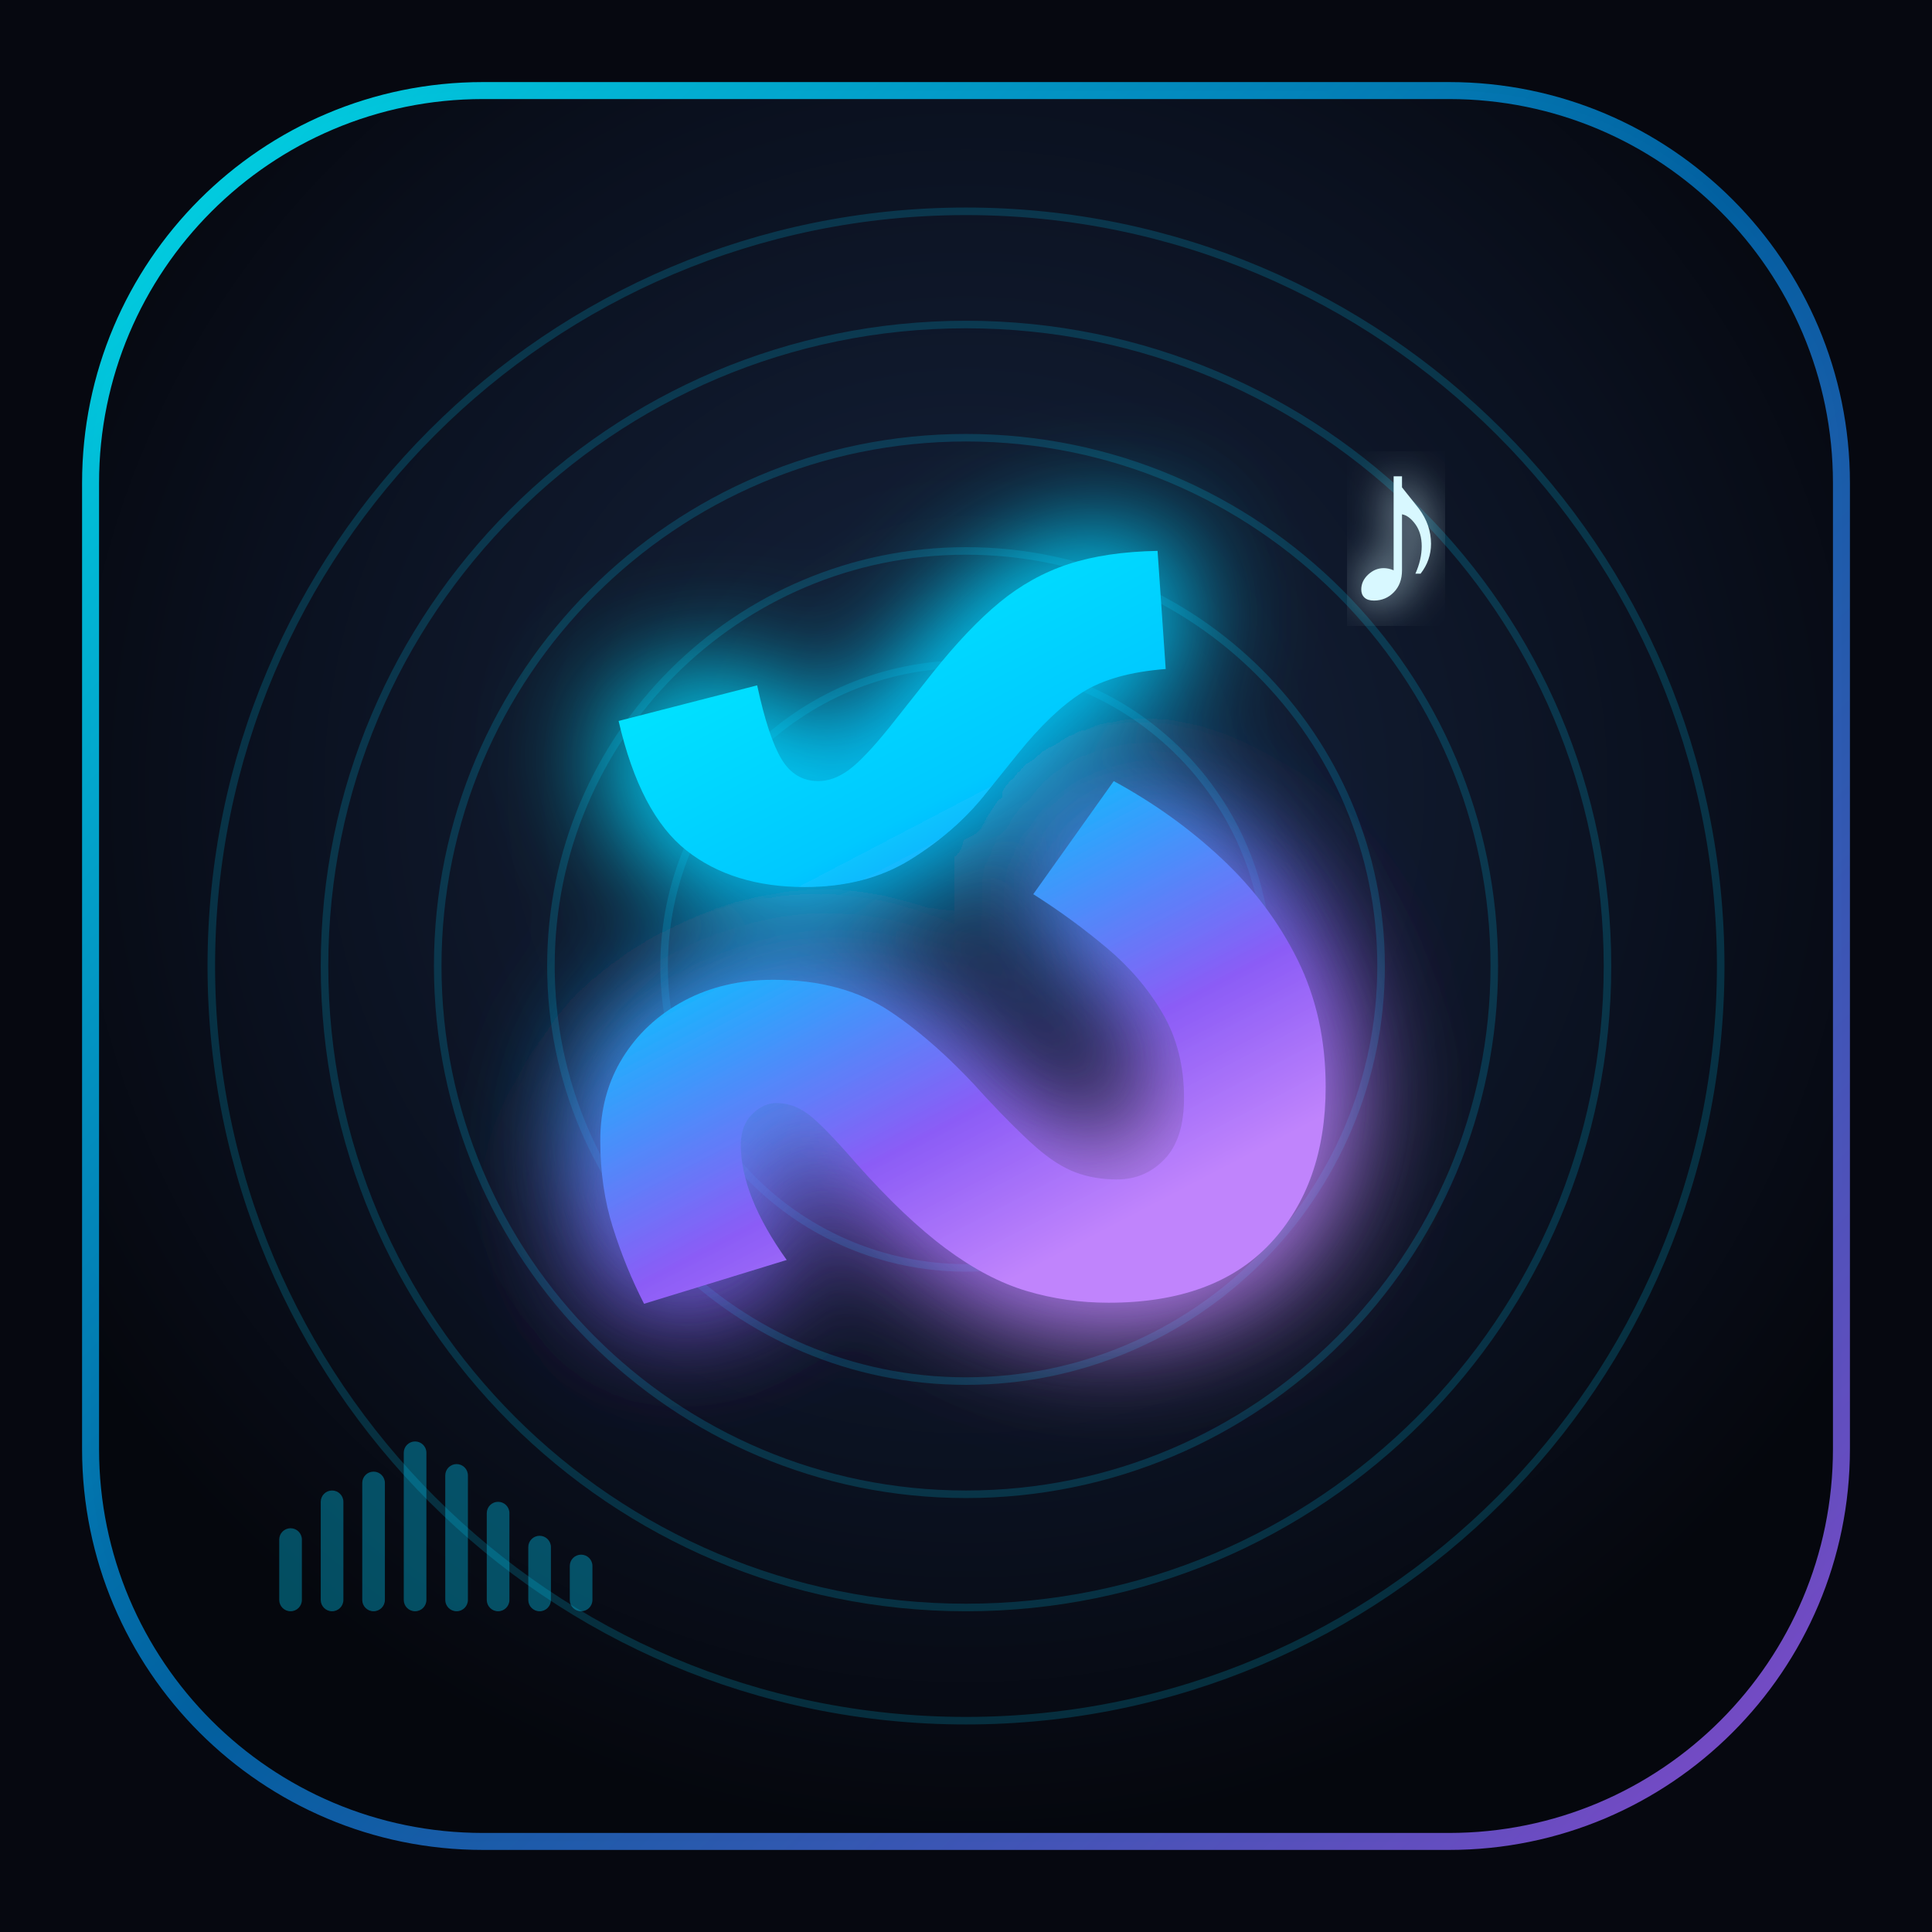
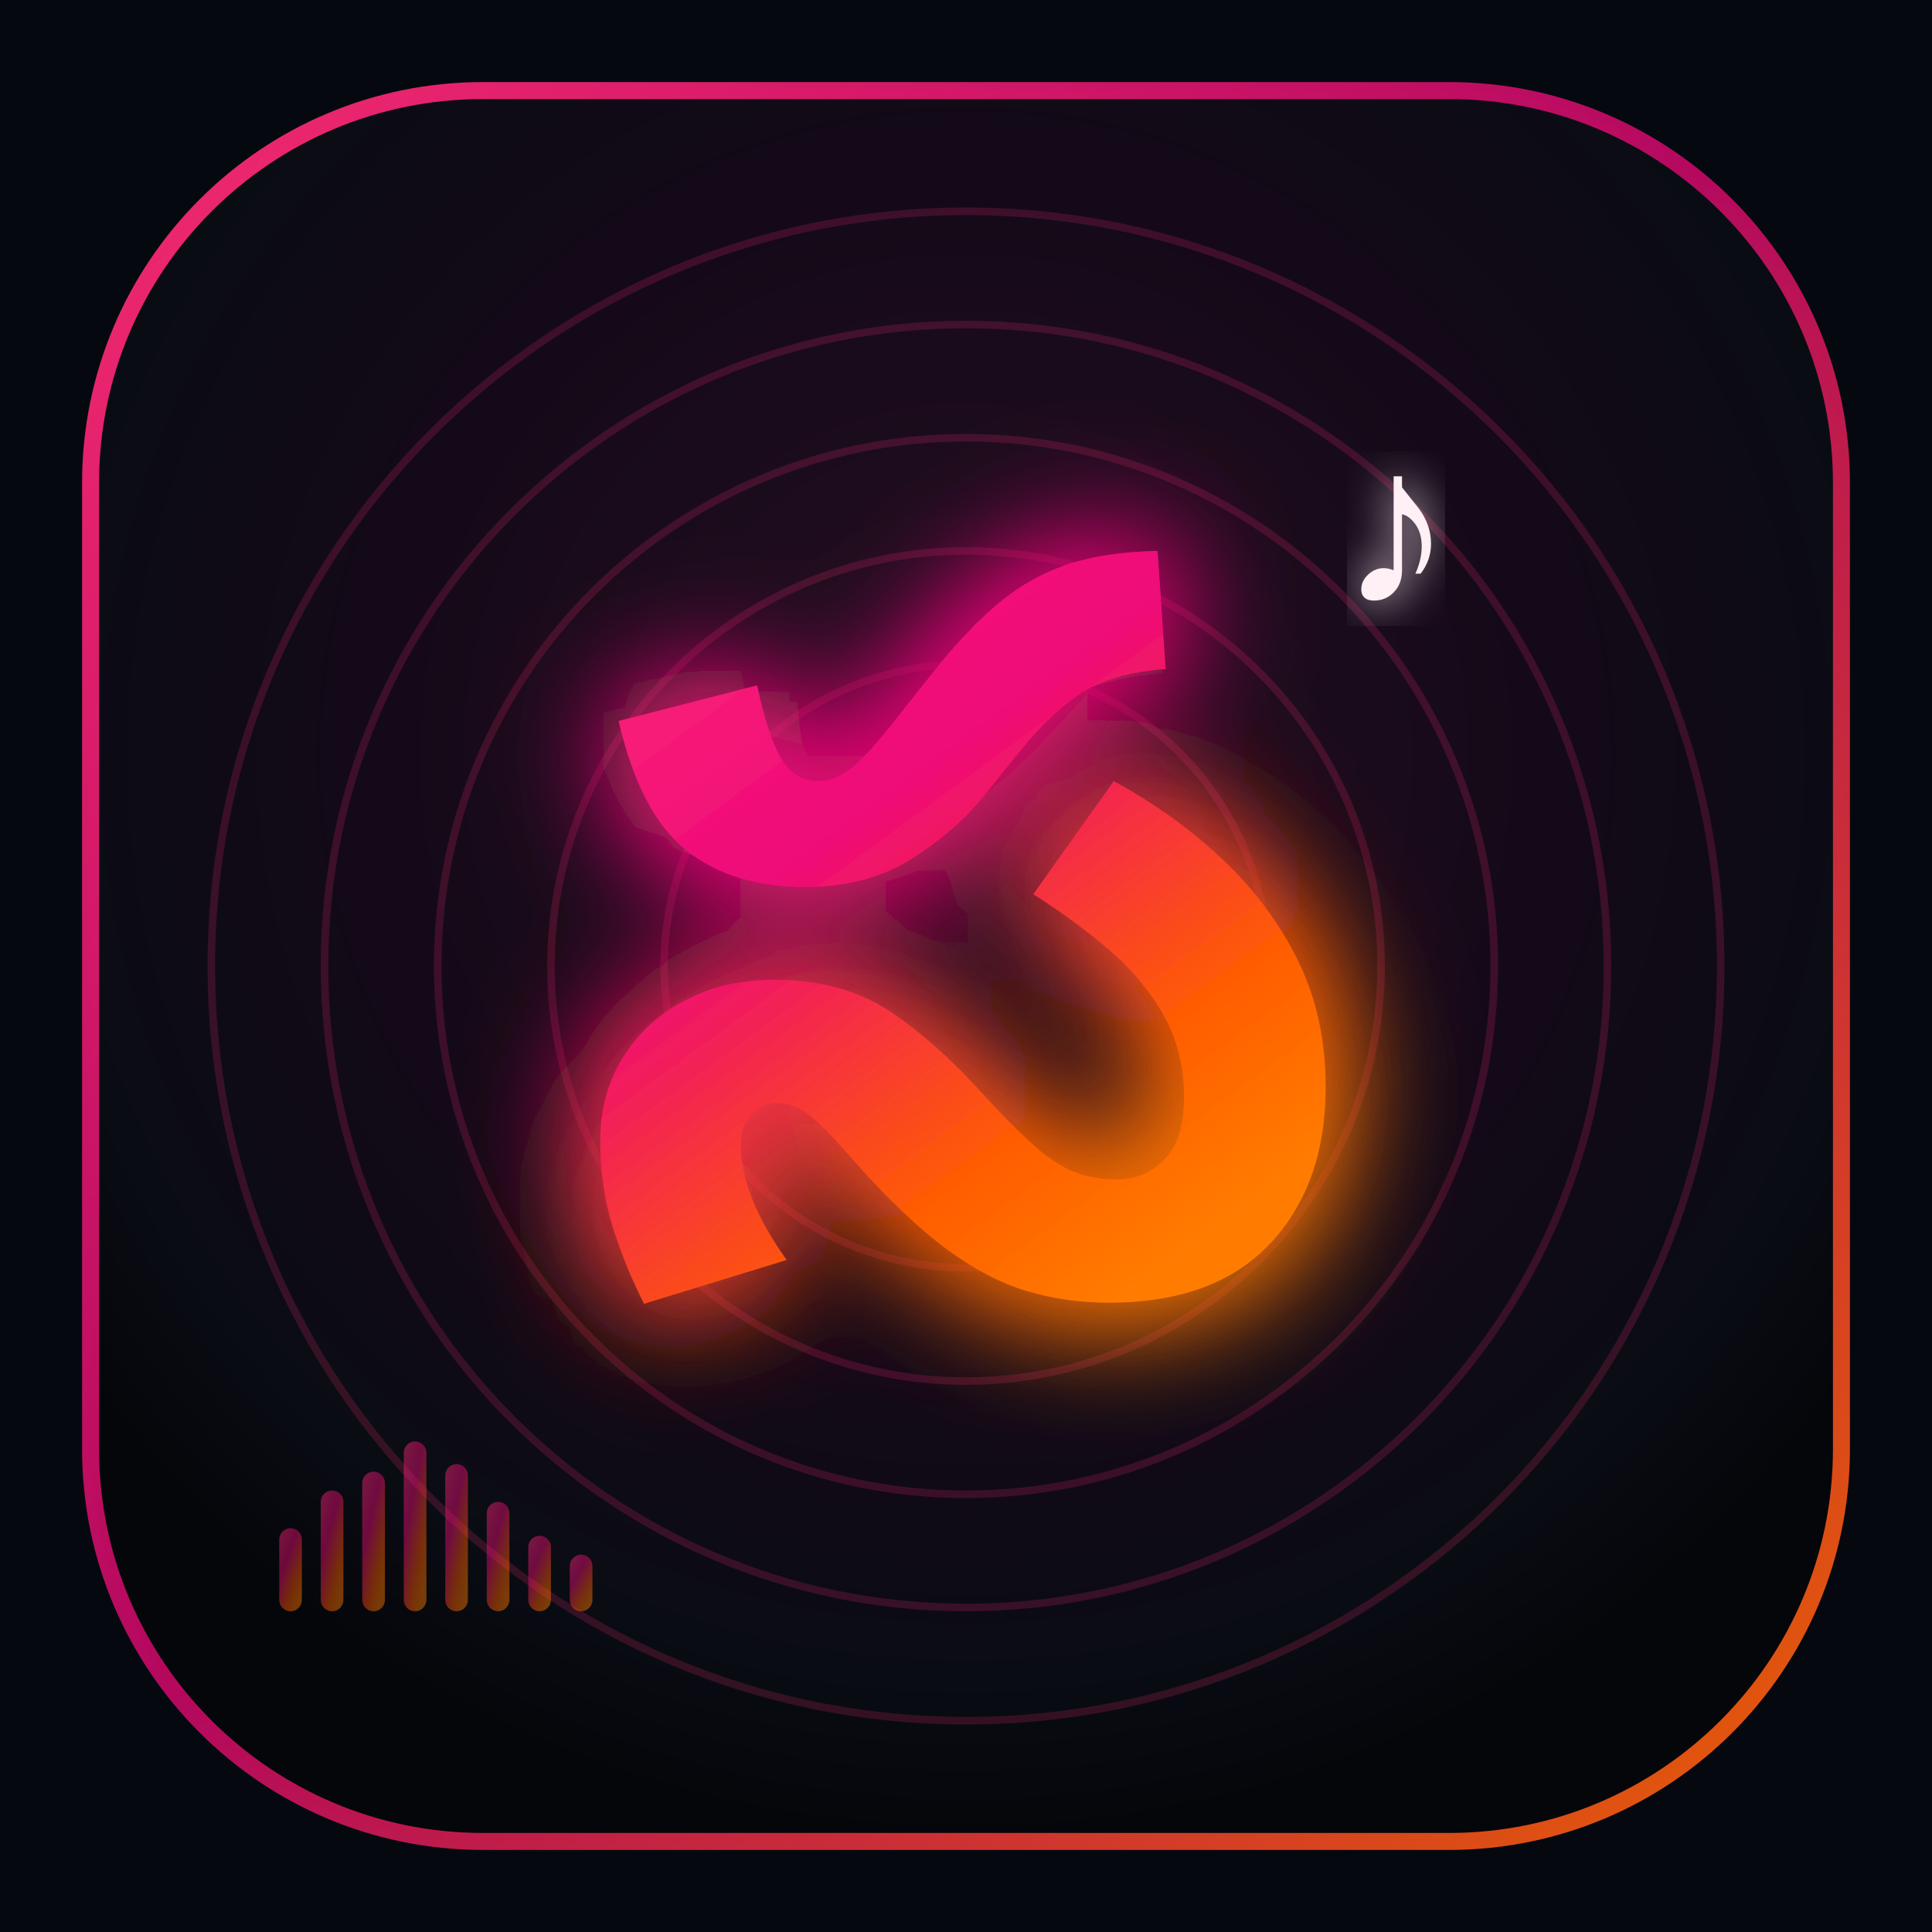
<svg xmlns="http://www.w3.org/2000/svg" viewBox="0 0 512 512" width="512" height="512">
  <defs>
-     <radialGradient id="bgGrad" cx="50%" cy="40%" r="60%">
-       <stop offset="0%" stop-color="#16243e" />
-       <stop offset="70%" stop-color="#0a101e" />
-       <stop offset="100%" stop-color="#05070d" />
+     <radialGradient id="bgGrad" cx="50%" cy="38%" r="62%">
+       <stop offset="0%" stop-color="#240f22" />
+       <stop offset="55%" stop-color="#140918" />
+       <stop offset="85%" stop-color="#0a0c14" />
+       <stop offset="100%" stop-color="#05060a" />
    </radialGradient>
-     <linearGradient id="glyphGrad" x1="0%" y1="0%" x2="50%" y2="100%">
-       <stop offset="0%" stop-color="#00f5ff" />
-       <stop offset="45%" stop-color="#00c8ff" />
-       <stop offset="80%" stop-color="#8b5cf6" />
-       <stop offset="100%" stop-color="#c084fc" />
+     <linearGradient id="glyphGrad" x1="0%" y1="0%" x2="70%" y2="100%">
+       <stop offset="0%" stop-color="#ff2d75" />
+       <stop offset="40%" stop-color="#ee0979" />
+       <stop offset="80%" stop-color="#ff5e00" />
+       <stop offset="100%" stop-color="#ff7b00" />
    </linearGradient>
    <linearGradient id="borderGrad" x1="0%" y1="0%" x2="100%" y2="100%">
-       <stop offset="0%" stop-color="#00f5ff" stop-opacity="0.9" />
-       <stop offset="50%" stop-color="#0099ff" stop-opacity="0.6" />
-       <stop offset="100%" stop-color="#a855f7" stop-opacity="0.8" />
+       <stop offset="0%" stop-color="#ff2d75" stop-opacity="0.95" />
+       <stop offset="48%" stop-color="#ee0979" stop-opacity="0.75" />
+       <stop offset="100%" stop-color="#ff6a00" stop-opacity="0.9" />
    </linearGradient>
    <filter id="neonGlow" x="-30%" y="-30%" width="160%" height="160%">
      <feGaussianBlur stdDeviation="16" result="blur1" />
      <feGaussianBlur stdDeviation="8" result="blur2" />
      <feMerge>
        <feMergeNode in="blur1" />
        <feMergeNode in="blur2" />
        <feMergeNode in="SourceGraphic" />
      </feMerge>
    </filter>
    <filter id="subtleGlow" x="-20%" y="-20%" width="140%" height="140%">
      <feGaussianBlur stdDeviation="6" result="blur" />
      <feMerge>
        <feMergeNode in="blur" />
        <feMergeNode in="SourceGraphic" />
      </feMerge>
    </filter>
  </defs>
  <rect width="512" height="512" fill="#060810" />
  <rect x="24" y="24" width="464" height="464" rx="104" fill="url(#bgGrad)" stroke="url(#borderGrad)" stroke-width="4.5" />
-   <g opacity="0.18" stroke="#00d2ff" stroke-width="2" fill="none">
+   <g opacity="0.18" stroke="#ff2d75" stroke-width="2" fill="none">
    <circle cx="256" cy="256" r="80" />
    <circle cx="256" cy="256" r="110" />
    <circle cx="256" cy="256" r="140" />
    <circle cx="256" cy="256" r="170" />
    <circle cx="256" cy="256" r="200" />
  </g>
-   <g opacity="0.35" fill="#00d2ff">
+   <g opacity="0.45" fill="url(#glyphGrad)">
    <rect x="74" y="405" width="6" height="22" rx="3" />
    <rect x="85" y="395" width="6" height="32" rx="3" />
    <rect x="96" y="390" width="6" height="37" rx="3" />
    <rect x="107" y="382" width="6" height="45" rx="3" />
    <rect x="118" y="388" width="6" height="39" rx="3" />
    <rect x="129" y="398" width="6" height="29" rx="3" />
    <rect x="140" y="407" width="6" height="20" rx="3" />
    <rect x="151" y="412" width="6" height="15" rx="3" />
  </g>
  <g filter="url(#neonGlow)">
    <text x="256" y="342" font-family="'Kohinoor Telugu', 'Telugu Sangam MN', 'Noto Sans Telugu', sans-serif" font-size="270" font-weight="bold" text-anchor="middle" fill="url(#glyphGrad)">స</text>
  </g>
  <g filter="url(#subtleGlow)">
-     <text x="355" y="160" font-family="-apple-system, BlinkMacSystemFont, Arial, sans-serif" font-size="60" font-weight="bold" fill="#d8f8ff">♪</text>
+     <text x="355" y="160" font-family="-apple-system, BlinkMacSystemFont, Arial, sans-serif" font-size="60" font-weight="bold" fill="#fff0f5">♪</text>
  </g>
</svg>
